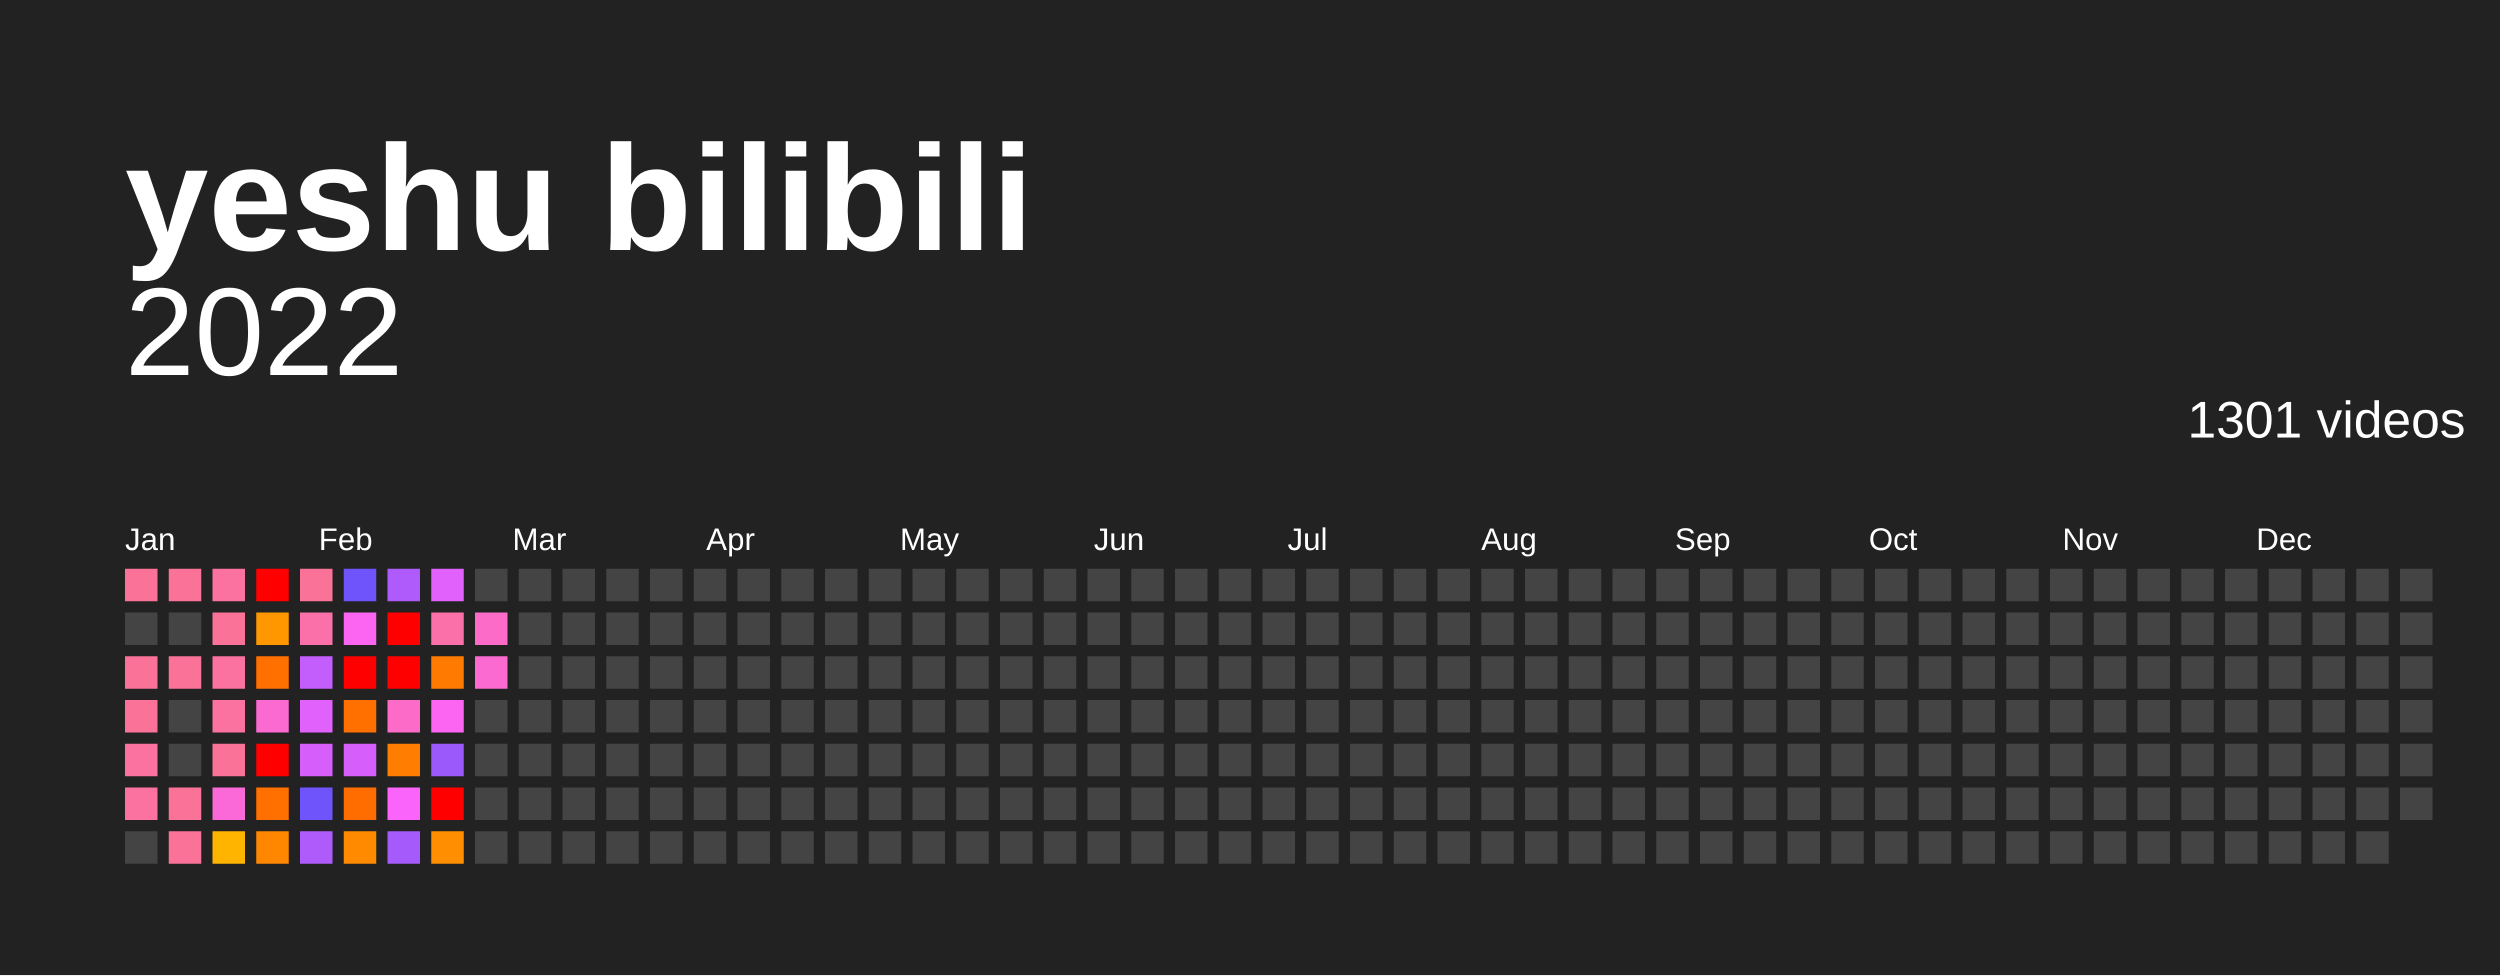
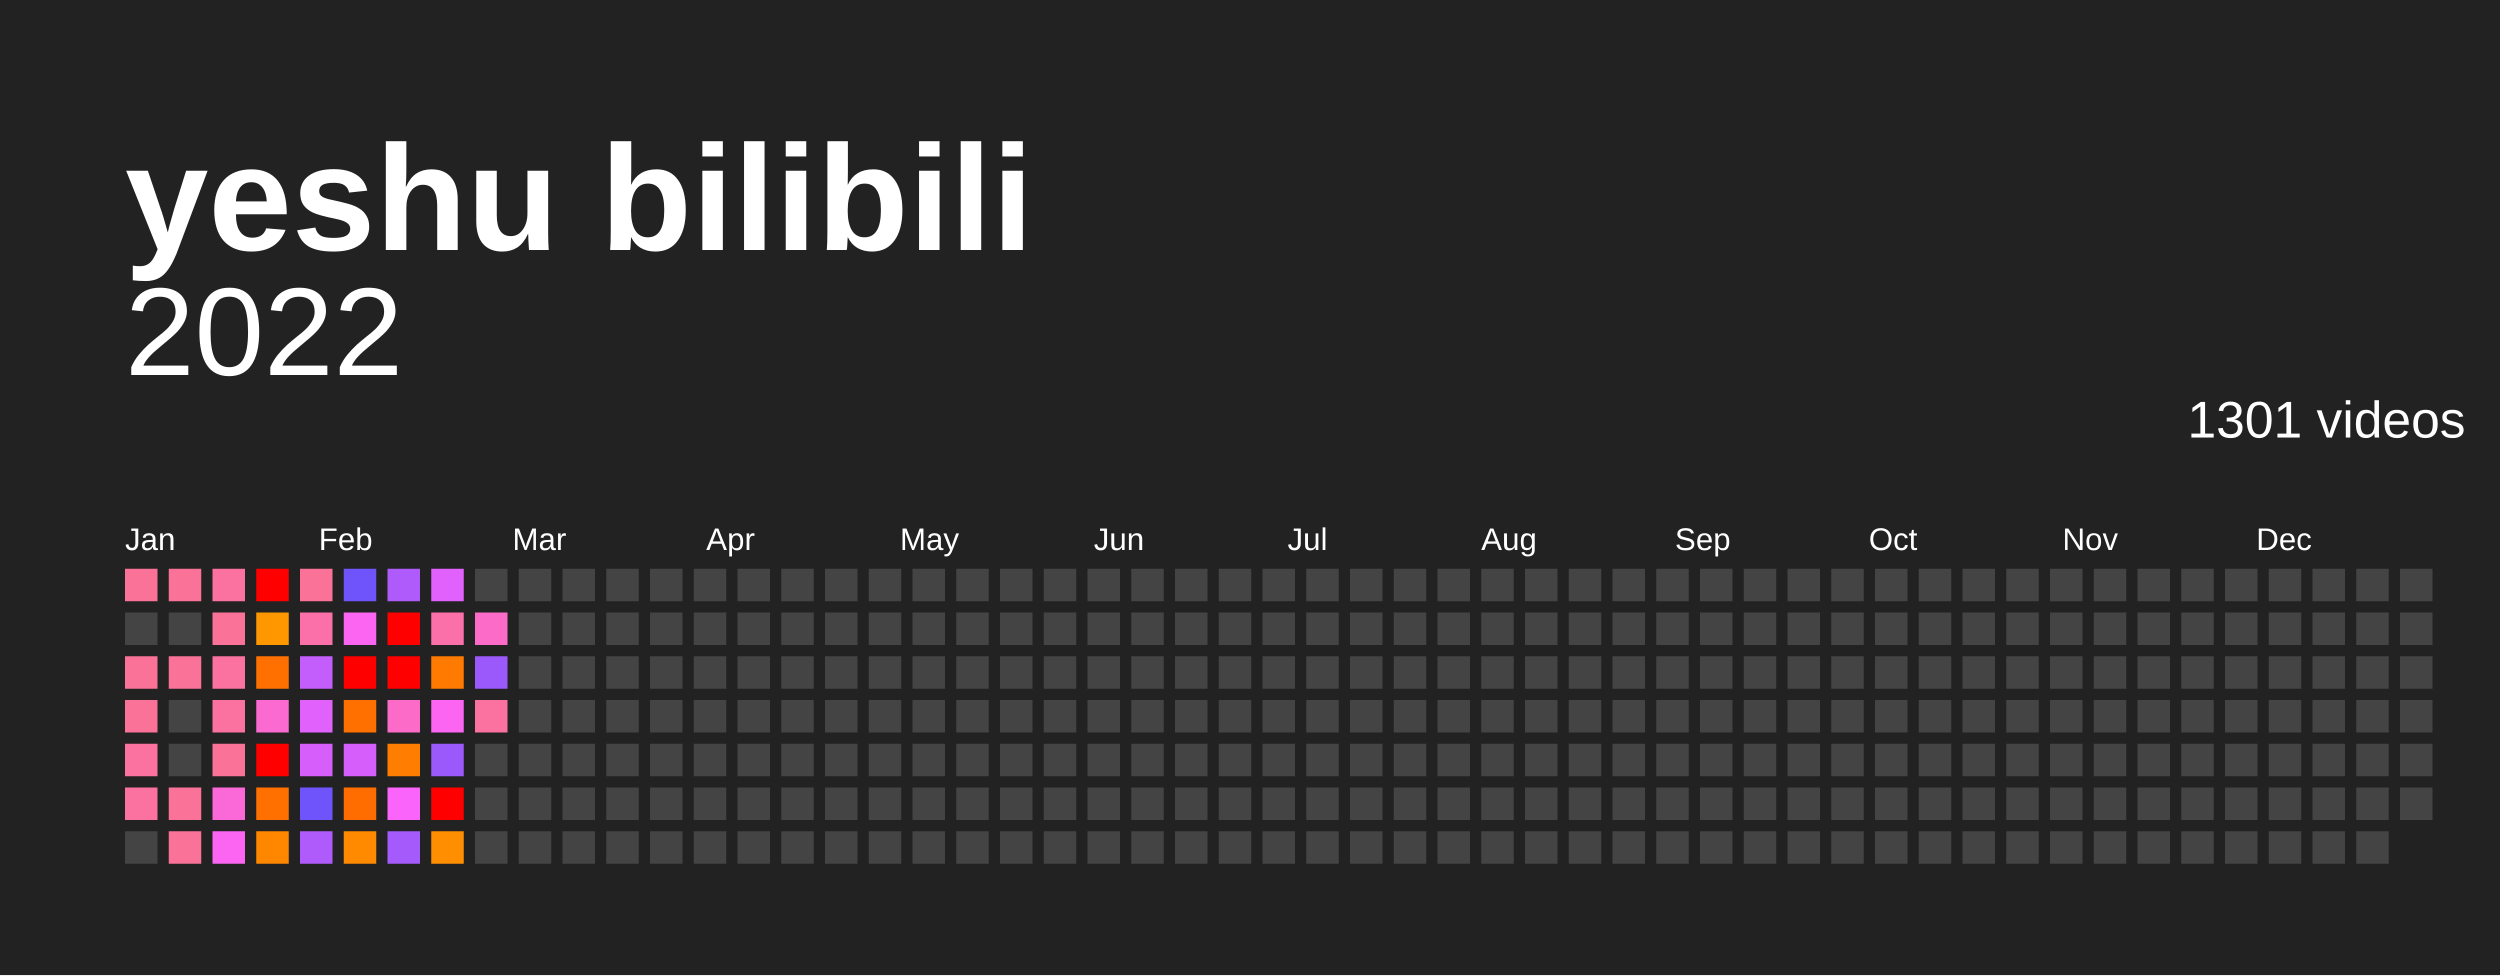
<svg xmlns="http://www.w3.org/2000/svg" baseProfile="full" height="78mm" version="1.1" viewBox="0,0,200,78" width="200mm">
  <defs />
  <rect fill="#222222" height="78" width="200" x="0" y="0" />
  <text fill="#FFFFFF" style="font-size:12px; font-family:Arial; font-weight:bold;" x="10" y="20">yeshu bilibili</text>
  <text alignment-baseline="hanging" fill="#FFFFFF" style="font-size:10.0px; font-family:Arial;" x="10" y="30">2022</text>
  <text alignment-baseline="hanging" fill="#FFFFFF" style="font-size:4.125px; font-family:Arial;" x="175" y="35">1301 videos</text>
  <text fill="#FFFFFF" style="font-size:2.5px; font-family:Arial" x="10.0" y="44">Jan</text>
  <text fill="#FFFFFF" style="font-size:2.5px; font-family:Arial" x="25.5" y="44">Feb</text>
  <text fill="#FFFFFF" style="font-size:2.5px; font-family:Arial" x="41.0" y="44">Mar</text>
  <text fill="#FFFFFF" style="font-size:2.5px; font-family:Arial" x="56.5" y="44">Apr</text>
  <text fill="#FFFFFF" style="font-size:2.5px; font-family:Arial" x="72.0" y="44">May</text>
  <text fill="#FFFFFF" style="font-size:2.5px; font-family:Arial" x="87.5" y="44">Jun</text>
  <text fill="#FFFFFF" style="font-size:2.5px; font-family:Arial" x="103.0" y="44">Jul</text>
  <text fill="#FFFFFF" style="font-size:2.5px; font-family:Arial" x="118.5" y="44">Aug</text>
  <text fill="#FFFFFF" style="font-size:2.5px; font-family:Arial" x="134.0" y="44">Sep</text>
  <text fill="#FFFFFF" style="font-size:2.5px; font-family:Arial" x="149.5" y="44">Oct</text>
  <text fill="#FFFFFF" style="font-size:2.5px; font-family:Arial" x="165.0" y="44">Nov</text>
  <text fill="#FFFFFF" style="font-size:2.5px; font-family:Arial" x="180.5" y="44">Dec</text>
  <rect fill="#fb7299" height="2.6" width="2.6" x="10.0" y="45.5" />
  <rect fill="#444444" height="2.6" width="2.6" x="10.0" y="49.0" />
  <rect fill="#fb7299" height="2.6" width="2.6" x="10.0" y="52.5" />
  <rect fill="#fb7299" height="2.6" width="2.6" x="10.0" y="56.0" />
  <rect fill="#fb71a0" height="2.6" width="2.6" x="10.0" y="59.5" />
  <rect fill="#fb71a0" height="2.6" width="2.6" x="10.0" y="63.0" />
  <rect fill="#444444" height="2.6" width="2.6" x="10.0" y="66.5" />
  <rect fill="#fb7299" height="2.6" width="2.6" x="13.5" y="45.5" />
  <rect fill="#444444" height="2.6" width="2.6" x="13.5" y="49.0" />
  <rect fill="#fb7299" height="2.6" width="2.6" x="13.5" y="52.5" />
  <rect fill="#444444" height="2.6" width="2.6" x="13.5" y="56.0" />
  <rect fill="#444444" height="2.6" width="2.6" x="13.5" y="59.5" />
  <rect fill="#fb7299" height="2.6" width="2.6" x="13.5" y="63.0" />
  <rect fill="#fb7299" height="2.6" width="2.6" x="13.5" y="66.5" />
  <rect fill="#fb71a0" height="2.6" width="2.6" x="17.0" y="45.5" />
  <rect fill="#fb7299" height="2.6" width="2.6" x="17.0" y="49.0" />
  <rect fill="#fb71a0" height="2.6" width="2.6" x="17.0" y="52.5" />
  <rect fill="#fb71a0" height="2.6" width="2.6" x="17.0" y="56.0" />
  <rect fill="#fb7299" height="2.6" width="2.6" x="17.0" y="59.5" />
  <rect fill="#fb69d8" height="2.6" width="2.6" x="17.0" y="63.0" />
-   <rect fill="#ffb500" height="2.6" width="2.6" x="17.0" y="66.5" />
+   <rect fill="#fb65f2" height="2.6" width="2.6" x="17.0" y="66.5" />
  <rect fill="red" height="2.6" width="2.6" x="20.5" y="45.5" />
  <rect fill="#ff9700" height="2.6" width="2.6" x="20.5" y="49.0" />
  <rect fill="#ff7000" height="2.6" width="2.6" x="20.5" y="52.5" />
  <rect fill="#fb6ad0" height="2.6" width="2.6" x="20.5" y="56.0" />
  <rect fill="red" height="2.6" width="2.6" x="20.5" y="59.5" />
  <rect fill="#ff7000" height="2.6" width="2.6" x="20.5" y="63.0" />
  <rect fill="#ff8700" height="2.6" width="2.6" x="20.5" y="66.5" />
  <rect fill="#fb7299" height="2.6" width="2.6" x="24.0" y="45.5" />
  <rect fill="#fb70a8" height="2.6" width="2.6" x="24.0" y="49.0" />
  <rect fill="#c35dfb" height="2.6" width="2.6" x="24.0" y="52.5" />
  <rect fill="#e061fb" height="2.6" width="2.6" x="24.0" y="56.0" />
  <rect fill="#d65ffb" height="2.6" width="2.6" x="24.0" y="59.5" />
  <rect fill="#7054fb" height="2.6" width="2.6" x="24.0" y="63.0" />
  <rect fill="#af5bfb" height="2.6" width="2.6" x="24.0" y="66.5" />
  <rect fill="#7054fb" height="2.6" width="2.6" x="27.5" y="45.5" />
  <rect fill="#fb65f2" height="2.6" width="2.6" x="27.5" y="49.0" />
  <rect fill="red" height="2.6" width="2.6" x="27.5" y="52.5" />
  <rect fill="#ff7000" height="2.6" width="2.6" x="27.5" y="56.0" />
  <rect fill="#d65ffb" height="2.6" width="2.6" x="27.5" y="59.5" />
  <rect fill="#ff6d00" height="2.6" width="2.6" x="27.5" y="63.0" />
  <rect fill="#ff8a00" height="2.6" width="2.6" x="27.5" y="66.5" />
  <rect fill="#af5bfb" height="2.6" width="2.6" x="31.0" y="45.5" />
  <rect fill="red" height="2.6" width="2.6" x="31.0" y="49.0" />
  <rect fill="red" height="2.6" width="2.6" x="31.0" y="52.5" />
  <rect fill="#fb6bc7" height="2.6" width="2.6" x="31.0" y="56.0" />
  <rect fill="#ff7d00" height="2.6" width="2.6" x="31.0" y="59.5" />
  <rect fill="#fb64fb" height="2.6" width="2.6" x="31.0" y="63.0" />
  <rect fill="#a55afb" height="2.6" width="2.6" x="31.0" y="66.5" />
  <rect fill="#e061fb" height="2.6" width="2.6" x="34.5" y="45.5" />
  <rect fill="#fb70a8" height="2.6" width="2.6" x="34.5" y="49.0" />
  <rect fill="#ff7a00" height="2.6" width="2.6" x="34.5" y="52.5" />
  <rect fill="#fb65f2" height="2.6" width="2.6" x="34.5" y="56.0" />
  <rect fill="#9b58fb" height="2.6" width="2.6" x="34.5" y="59.5" />
  <rect fill="red" height="2.6" width="2.6" x="34.5" y="63.0" />
  <rect fill="#ff8f00" height="2.6" width="2.6" x="34.5" y="66.5" />
  <rect fill="#444444" height="2.6" width="2.6" x="38.0" y="45.5" />
  <rect fill="#fb6bc7" height="2.6" width="2.6" x="38.0" y="49.0" />
-   <rect fill="#fb6ad0" height="2.6" width="2.6" x="38.0" y="52.5" />
-   <rect fill="#444444" height="2.6" width="2.6" x="38.0" y="56.0" />
+   <rect fill="#9b58fb" height="2.6" width="2.6" x="38.0" y="52.5" />
+   <rect fill="#fb71a0" height="2.6" width="2.6" x="38.0" y="56.0" />
  <rect fill="#444444" height="2.6" width="2.6" x="38.0" y="59.5" />
  <rect fill="#444444" height="2.6" width="2.6" x="38.0" y="63.0" />
  <rect fill="#444444" height="2.6" width="2.6" x="38.0" y="66.5" />
  <rect fill="#444444" height="2.6" width="2.6" x="41.5" y="45.5" />
  <rect fill="#444444" height="2.6" width="2.6" x="41.5" y="49.0" />
  <rect fill="#444444" height="2.6" width="2.6" x="41.5" y="52.5" />
  <rect fill="#444444" height="2.6" width="2.6" x="41.5" y="56.0" />
  <rect fill="#444444" height="2.6" width="2.6" x="41.5" y="59.5" />
  <rect fill="#444444" height="2.6" width="2.6" x="41.5" y="63.0" />
  <rect fill="#444444" height="2.6" width="2.6" x="41.5" y="66.5" />
  <rect fill="#444444" height="2.6" width="2.6" x="45.0" y="45.5" />
  <rect fill="#444444" height="2.6" width="2.6" x="45.0" y="49.0" />
  <rect fill="#444444" height="2.6" width="2.6" x="45.0" y="52.5" />
  <rect fill="#444444" height="2.6" width="2.6" x="45.0" y="56.0" />
  <rect fill="#444444" height="2.6" width="2.6" x="45.0" y="59.5" />
  <rect fill="#444444" height="2.6" width="2.6" x="45.0" y="63.0" />
  <rect fill="#444444" height="2.6" width="2.6" x="45.0" y="66.5" />
  <rect fill="#444444" height="2.6" width="2.6" x="48.5" y="45.5" />
  <rect fill="#444444" height="2.6" width="2.6" x="48.5" y="49.0" />
  <rect fill="#444444" height="2.6" width="2.6" x="48.5" y="52.5" />
  <rect fill="#444444" height="2.6" width="2.6" x="48.5" y="56.0" />
  <rect fill="#444444" height="2.6" width="2.6" x="48.5" y="59.5" />
  <rect fill="#444444" height="2.6" width="2.6" x="48.5" y="63.0" />
  <rect fill="#444444" height="2.6" width="2.6" x="48.5" y="66.5" />
  <rect fill="#444444" height="2.6" width="2.6" x="52.0" y="45.5" />
  <rect fill="#444444" height="2.6" width="2.6" x="52.0" y="49.0" />
  <rect fill="#444444" height="2.6" width="2.6" x="52.0" y="52.5" />
  <rect fill="#444444" height="2.6" width="2.6" x="52.0" y="56.0" />
  <rect fill="#444444" height="2.6" width="2.6" x="52.0" y="59.5" />
  <rect fill="#444444" height="2.6" width="2.6" x="52.0" y="63.0" />
  <rect fill="#444444" height="2.6" width="2.6" x="52.0" y="66.5" />
  <rect fill="#444444" height="2.6" width="2.6" x="55.5" y="45.5" />
  <rect fill="#444444" height="2.6" width="2.6" x="55.5" y="49.0" />
  <rect fill="#444444" height="2.6" width="2.6" x="55.5" y="52.5" />
  <rect fill="#444444" height="2.6" width="2.6" x="55.5" y="56.0" />
  <rect fill="#444444" height="2.6" width="2.6" x="55.5" y="59.5" />
  <rect fill="#444444" height="2.6" width="2.6" x="55.5" y="63.0" />
  <rect fill="#444444" height="2.6" width="2.6" x="55.5" y="66.5" />
  <rect fill="#444444" height="2.6" width="2.6" x="59.0" y="45.5" />
  <rect fill="#444444" height="2.6" width="2.6" x="59.0" y="49.0" />
  <rect fill="#444444" height="2.6" width="2.6" x="59.0" y="52.5" />
  <rect fill="#444444" height="2.6" width="2.6" x="59.0" y="56.0" />
  <rect fill="#444444" height="2.6" width="2.6" x="59.0" y="59.5" />
  <rect fill="#444444" height="2.6" width="2.6" x="59.0" y="63.0" />
  <rect fill="#444444" height="2.6" width="2.6" x="59.0" y="66.5" />
  <rect fill="#444444" height="2.6" width="2.6" x="62.5" y="45.5" />
  <rect fill="#444444" height="2.6" width="2.6" x="62.5" y="49.0" />
  <rect fill="#444444" height="2.6" width="2.6" x="62.5" y="52.5" />
  <rect fill="#444444" height="2.6" width="2.6" x="62.5" y="56.0" />
  <rect fill="#444444" height="2.6" width="2.6" x="62.5" y="59.5" />
  <rect fill="#444444" height="2.6" width="2.6" x="62.5" y="63.0" />
  <rect fill="#444444" height="2.6" width="2.6" x="62.5" y="66.5" />
  <rect fill="#444444" height="2.6" width="2.6" x="66.0" y="45.5" />
  <rect fill="#444444" height="2.6" width="2.6" x="66.0" y="49.0" />
  <rect fill="#444444" height="2.6" width="2.6" x="66.0" y="52.5" />
  <rect fill="#444444" height="2.6" width="2.6" x="66.0" y="56.0" />
  <rect fill="#444444" height="2.6" width="2.6" x="66.0" y="59.5" />
  <rect fill="#444444" height="2.6" width="2.6" x="66.0" y="63.0" />
  <rect fill="#444444" height="2.6" width="2.6" x="66.0" y="66.5" />
  <rect fill="#444444" height="2.6" width="2.6" x="69.5" y="45.5" />
  <rect fill="#444444" height="2.6" width="2.6" x="69.5" y="49.0" />
  <rect fill="#444444" height="2.6" width="2.6" x="69.5" y="52.5" />
  <rect fill="#444444" height="2.6" width="2.6" x="69.5" y="56.0" />
  <rect fill="#444444" height="2.6" width="2.6" x="69.5" y="59.5" />
  <rect fill="#444444" height="2.6" width="2.6" x="69.5" y="63.0" />
  <rect fill="#444444" height="2.6" width="2.6" x="69.5" y="66.5" />
  <rect fill="#444444" height="2.6" width="2.6" x="73.0" y="45.5" />
  <rect fill="#444444" height="2.6" width="2.6" x="73.0" y="49.0" />
  <rect fill="#444444" height="2.6" width="2.6" x="73.0" y="52.5" />
  <rect fill="#444444" height="2.6" width="2.6" x="73.0" y="56.0" />
  <rect fill="#444444" height="2.6" width="2.6" x="73.0" y="59.5" />
  <rect fill="#444444" height="2.6" width="2.6" x="73.0" y="63.0" />
  <rect fill="#444444" height="2.6" width="2.6" x="73.0" y="66.5" />
  <rect fill="#444444" height="2.6" width="2.6" x="76.5" y="45.5" />
  <rect fill="#444444" height="2.6" width="2.6" x="76.5" y="49.0" />
  <rect fill="#444444" height="2.6" width="2.6" x="76.5" y="52.5" />
  <rect fill="#444444" height="2.6" width="2.6" x="76.5" y="56.0" />
  <rect fill="#444444" height="2.6" width="2.6" x="76.5" y="59.5" />
  <rect fill="#444444" height="2.6" width="2.6" x="76.5" y="63.0" />
  <rect fill="#444444" height="2.6" width="2.6" x="76.5" y="66.5" />
  <rect fill="#444444" height="2.6" width="2.6" x="80.0" y="45.5" />
  <rect fill="#444444" height="2.6" width="2.6" x="80.0" y="49.0" />
  <rect fill="#444444" height="2.6" width="2.6" x="80.0" y="52.5" />
  <rect fill="#444444" height="2.6" width="2.6" x="80.0" y="56.0" />
  <rect fill="#444444" height="2.6" width="2.6" x="80.0" y="59.5" />
  <rect fill="#444444" height="2.6" width="2.6" x="80.0" y="63.0" />
  <rect fill="#444444" height="2.6" width="2.6" x="80.0" y="66.5" />
  <rect fill="#444444" height="2.6" width="2.6" x="83.5" y="45.5" />
  <rect fill="#444444" height="2.6" width="2.6" x="83.5" y="49.0" />
  <rect fill="#444444" height="2.6" width="2.6" x="83.5" y="52.5" />
  <rect fill="#444444" height="2.6" width="2.6" x="83.5" y="56.0" />
  <rect fill="#444444" height="2.6" width="2.6" x="83.5" y="59.5" />
  <rect fill="#444444" height="2.6" width="2.6" x="83.5" y="63.0" />
  <rect fill="#444444" height="2.6" width="2.6" x="83.5" y="66.5" />
  <rect fill="#444444" height="2.6" width="2.6" x="87.0" y="45.5" />
  <rect fill="#444444" height="2.6" width="2.6" x="87.0" y="49.0" />
  <rect fill="#444444" height="2.6" width="2.6" x="87.0" y="52.5" />
  <rect fill="#444444" height="2.6" width="2.6" x="87.0" y="56.0" />
  <rect fill="#444444" height="2.6" width="2.6" x="87.0" y="59.5" />
  <rect fill="#444444" height="2.6" width="2.6" x="87.0" y="63.0" />
  <rect fill="#444444" height="2.6" width="2.6" x="87.0" y="66.5" />
  <rect fill="#444444" height="2.6" width="2.6" x="90.5" y="45.5" />
  <rect fill="#444444" height="2.6" width="2.6" x="90.5" y="49.0" />
  <rect fill="#444444" height="2.6" width="2.6" x="90.5" y="52.5" />
  <rect fill="#444444" height="2.6" width="2.6" x="90.5" y="56.0" />
  <rect fill="#444444" height="2.6" width="2.6" x="90.5" y="59.5" />
  <rect fill="#444444" height="2.6" width="2.6" x="90.5" y="63.0" />
  <rect fill="#444444" height="2.6" width="2.6" x="90.5" y="66.5" />
  <rect fill="#444444" height="2.6" width="2.6" x="94.0" y="45.5" />
  <rect fill="#444444" height="2.6" width="2.6" x="94.0" y="49.0" />
  <rect fill="#444444" height="2.6" width="2.6" x="94.0" y="52.5" />
  <rect fill="#444444" height="2.6" width="2.6" x="94.0" y="56.0" />
  <rect fill="#444444" height="2.6" width="2.6" x="94.0" y="59.5" />
  <rect fill="#444444" height="2.6" width="2.6" x="94.0" y="63.0" />
  <rect fill="#444444" height="2.6" width="2.6" x="94.0" y="66.5" />
  <rect fill="#444444" height="2.6" width="2.6" x="97.5" y="45.5" />
  <rect fill="#444444" height="2.6" width="2.6" x="97.5" y="49.0" />
  <rect fill="#444444" height="2.6" width="2.6" x="97.5" y="52.5" />
  <rect fill="#444444" height="2.6" width="2.6" x="97.5" y="56.0" />
  <rect fill="#444444" height="2.6" width="2.6" x="97.5" y="59.5" />
  <rect fill="#444444" height="2.6" width="2.6" x="97.5" y="63.0" />
  <rect fill="#444444" height="2.6" width="2.6" x="97.5" y="66.5" />
  <rect fill="#444444" height="2.6" width="2.6" x="101.0" y="45.5" />
  <rect fill="#444444" height="2.6" width="2.6" x="101.0" y="49.0" />
  <rect fill="#444444" height="2.6" width="2.6" x="101.0" y="52.5" />
  <rect fill="#444444" height="2.6" width="2.6" x="101.0" y="56.0" />
  <rect fill="#444444" height="2.6" width="2.6" x="101.0" y="59.5" />
  <rect fill="#444444" height="2.6" width="2.6" x="101.0" y="63.0" />
  <rect fill="#444444" height="2.6" width="2.6" x="101.0" y="66.5" />
  <rect fill="#444444" height="2.6" width="2.6" x="104.5" y="45.5" />
  <rect fill="#444444" height="2.6" width="2.6" x="104.5" y="49.0" />
  <rect fill="#444444" height="2.6" width="2.6" x="104.5" y="52.5" />
  <rect fill="#444444" height="2.6" width="2.6" x="104.5" y="56.0" />
  <rect fill="#444444" height="2.6" width="2.6" x="104.5" y="59.5" />
  <rect fill="#444444" height="2.6" width="2.6" x="104.5" y="63.0" />
  <rect fill="#444444" height="2.6" width="2.6" x="104.5" y="66.5" />
  <rect fill="#444444" height="2.6" width="2.6" x="108.0" y="45.5" />
  <rect fill="#444444" height="2.6" width="2.6" x="108.0" y="49.0" />
  <rect fill="#444444" height="2.6" width="2.6" x="108.0" y="52.5" />
  <rect fill="#444444" height="2.6" width="2.6" x="108.0" y="56.0" />
  <rect fill="#444444" height="2.6" width="2.6" x="108.0" y="59.5" />
  <rect fill="#444444" height="2.6" width="2.6" x="108.0" y="63.0" />
  <rect fill="#444444" height="2.6" width="2.6" x="108.0" y="66.5" />
  <rect fill="#444444" height="2.6" width="2.6" x="111.5" y="45.5" />
  <rect fill="#444444" height="2.6" width="2.6" x="111.5" y="49.0" />
  <rect fill="#444444" height="2.6" width="2.6" x="111.5" y="52.5" />
  <rect fill="#444444" height="2.6" width="2.6" x="111.5" y="56.0" />
  <rect fill="#444444" height="2.6" width="2.6" x="111.5" y="59.5" />
  <rect fill="#444444" height="2.6" width="2.6" x="111.5" y="63.0" />
  <rect fill="#444444" height="2.6" width="2.6" x="111.5" y="66.5" />
  <rect fill="#444444" height="2.6" width="2.6" x="115.0" y="45.5" />
  <rect fill="#444444" height="2.6" width="2.6" x="115.0" y="49.0" />
  <rect fill="#444444" height="2.6" width="2.6" x="115.0" y="52.5" />
  <rect fill="#444444" height="2.6" width="2.6" x="115.0" y="56.0" />
  <rect fill="#444444" height="2.6" width="2.6" x="115.0" y="59.5" />
  <rect fill="#444444" height="2.6" width="2.6" x="115.0" y="63.0" />
  <rect fill="#444444" height="2.6" width="2.6" x="115.0" y="66.5" />
  <rect fill="#444444" height="2.6" width="2.6" x="118.5" y="45.5" />
  <rect fill="#444444" height="2.6" width="2.6" x="118.5" y="49.0" />
  <rect fill="#444444" height="2.6" width="2.6" x="118.5" y="52.5" />
  <rect fill="#444444" height="2.6" width="2.6" x="118.5" y="56.0" />
  <rect fill="#444444" height="2.6" width="2.6" x="118.5" y="59.5" />
  <rect fill="#444444" height="2.6" width="2.6" x="118.5" y="63.0" />
  <rect fill="#444444" height="2.6" width="2.6" x="118.5" y="66.5" />
  <rect fill="#444444" height="2.6" width="2.6" x="122.0" y="45.5" />
  <rect fill="#444444" height="2.6" width="2.6" x="122.0" y="49.0" />
  <rect fill="#444444" height="2.6" width="2.6" x="122.0" y="52.5" />
  <rect fill="#444444" height="2.6" width="2.6" x="122.0" y="56.0" />
  <rect fill="#444444" height="2.6" width="2.6" x="122.0" y="59.5" />
  <rect fill="#444444" height="2.6" width="2.6" x="122.0" y="63.0" />
  <rect fill="#444444" height="2.6" width="2.6" x="122.0" y="66.5" />
  <rect fill="#444444" height="2.6" width="2.6" x="125.5" y="45.5" />
  <rect fill="#444444" height="2.6" width="2.6" x="125.5" y="49.0" />
  <rect fill="#444444" height="2.6" width="2.6" x="125.5" y="52.5" />
  <rect fill="#444444" height="2.6" width="2.6" x="125.5" y="56.0" />
  <rect fill="#444444" height="2.6" width="2.6" x="125.5" y="59.5" />
  <rect fill="#444444" height="2.6" width="2.6" x="125.5" y="63.0" />
  <rect fill="#444444" height="2.6" width="2.6" x="125.5" y="66.5" />
  <rect fill="#444444" height="2.6" width="2.6" x="129.0" y="45.5" />
  <rect fill="#444444" height="2.6" width="2.6" x="129.0" y="49.0" />
  <rect fill="#444444" height="2.6" width="2.6" x="129.0" y="52.5" />
  <rect fill="#444444" height="2.6" width="2.6" x="129.0" y="56.0" />
  <rect fill="#444444" height="2.6" width="2.6" x="129.0" y="59.5" />
  <rect fill="#444444" height="2.6" width="2.6" x="129.0" y="63.0" />
  <rect fill="#444444" height="2.6" width="2.6" x="129.0" y="66.5" />
  <rect fill="#444444" height="2.6" width="2.6" x="132.5" y="45.5" />
  <rect fill="#444444" height="2.6" width="2.6" x="132.5" y="49.0" />
  <rect fill="#444444" height="2.6" width="2.6" x="132.5" y="52.5" />
  <rect fill="#444444" height="2.6" width="2.6" x="132.5" y="56.0" />
  <rect fill="#444444" height="2.6" width="2.6" x="132.5" y="59.5" />
  <rect fill="#444444" height="2.6" width="2.6" x="132.5" y="63.0" />
  <rect fill="#444444" height="2.6" width="2.6" x="132.5" y="66.5" />
  <rect fill="#444444" height="2.6" width="2.6" x="136.0" y="45.5" />
  <rect fill="#444444" height="2.6" width="2.6" x="136.0" y="49.0" />
  <rect fill="#444444" height="2.6" width="2.6" x="136.0" y="52.5" />
  <rect fill="#444444" height="2.6" width="2.6" x="136.0" y="56.0" />
  <rect fill="#444444" height="2.6" width="2.6" x="136.0" y="59.5" />
  <rect fill="#444444" height="2.6" width="2.6" x="136.0" y="63.0" />
  <rect fill="#444444" height="2.6" width="2.6" x="136.0" y="66.5" />
  <rect fill="#444444" height="2.6" width="2.6" x="139.5" y="45.5" />
  <rect fill="#444444" height="2.6" width="2.6" x="139.5" y="49.0" />
  <rect fill="#444444" height="2.6" width="2.6" x="139.5" y="52.5" />
  <rect fill="#444444" height="2.6" width="2.6" x="139.5" y="56.0" />
  <rect fill="#444444" height="2.6" width="2.6" x="139.5" y="59.5" />
  <rect fill="#444444" height="2.6" width="2.6" x="139.5" y="63.0" />
  <rect fill="#444444" height="2.6" width="2.6" x="139.5" y="66.5" />
  <rect fill="#444444" height="2.6" width="2.6" x="143.0" y="45.5" />
  <rect fill="#444444" height="2.6" width="2.6" x="143.0" y="49.0" />
  <rect fill="#444444" height="2.6" width="2.6" x="143.0" y="52.5" />
  <rect fill="#444444" height="2.6" width="2.6" x="143.0" y="56.0" />
  <rect fill="#444444" height="2.6" width="2.6" x="143.0" y="59.5" />
  <rect fill="#444444" height="2.6" width="2.6" x="143.0" y="63.0" />
  <rect fill="#444444" height="2.6" width="2.6" x="143.0" y="66.5" />
  <rect fill="#444444" height="2.6" width="2.6" x="146.5" y="45.5" />
  <rect fill="#444444" height="2.6" width="2.6" x="146.5" y="49.0" />
  <rect fill="#444444" height="2.6" width="2.6" x="146.5" y="52.5" />
  <rect fill="#444444" height="2.6" width="2.6" x="146.5" y="56.0" />
  <rect fill="#444444" height="2.6" width="2.6" x="146.5" y="59.5" />
  <rect fill="#444444" height="2.6" width="2.6" x="146.5" y="63.0" />
  <rect fill="#444444" height="2.6" width="2.6" x="146.5" y="66.5" />
  <rect fill="#444444" height="2.6" width="2.6" x="150.0" y="45.5" />
  <rect fill="#444444" height="2.6" width="2.6" x="150.0" y="49.0" />
  <rect fill="#444444" height="2.6" width="2.6" x="150.0" y="52.5" />
  <rect fill="#444444" height="2.6" width="2.6" x="150.0" y="56.0" />
  <rect fill="#444444" height="2.6" width="2.6" x="150.0" y="59.5" />
  <rect fill="#444444" height="2.6" width="2.6" x="150.0" y="63.0" />
  <rect fill="#444444" height="2.6" width="2.6" x="150.0" y="66.5" />
  <rect fill="#444444" height="2.6" width="2.6" x="153.5" y="45.5" />
  <rect fill="#444444" height="2.6" width="2.6" x="153.5" y="49.0" />
  <rect fill="#444444" height="2.6" width="2.6" x="153.5" y="52.5" />
  <rect fill="#444444" height="2.6" width="2.6" x="153.5" y="56.0" />
  <rect fill="#444444" height="2.6" width="2.6" x="153.5" y="59.5" />
  <rect fill="#444444" height="2.6" width="2.6" x="153.5" y="63.0" />
  <rect fill="#444444" height="2.6" width="2.6" x="153.5" y="66.5" />
  <rect fill="#444444" height="2.6" width="2.6" x="157.0" y="45.5" />
  <rect fill="#444444" height="2.6" width="2.6" x="157.0" y="49.0" />
  <rect fill="#444444" height="2.6" width="2.6" x="157.0" y="52.5" />
  <rect fill="#444444" height="2.6" width="2.6" x="157.0" y="56.0" />
  <rect fill="#444444" height="2.6" width="2.6" x="157.0" y="59.5" />
  <rect fill="#444444" height="2.6" width="2.6" x="157.0" y="63.0" />
  <rect fill="#444444" height="2.6" width="2.6" x="157.0" y="66.5" />
  <rect fill="#444444" height="2.6" width="2.6" x="160.5" y="45.5" />
  <rect fill="#444444" height="2.6" width="2.6" x="160.5" y="49.0" />
  <rect fill="#444444" height="2.6" width="2.6" x="160.5" y="52.5" />
  <rect fill="#444444" height="2.6" width="2.6" x="160.5" y="56.0" />
  <rect fill="#444444" height="2.6" width="2.6" x="160.5" y="59.5" />
  <rect fill="#444444" height="2.6" width="2.6" x="160.5" y="63.0" />
  <rect fill="#444444" height="2.6" width="2.6" x="160.5" y="66.5" />
  <rect fill="#444444" height="2.6" width="2.6" x="164.0" y="45.5" />
  <rect fill="#444444" height="2.6" width="2.6" x="164.0" y="49.0" />
  <rect fill="#444444" height="2.6" width="2.6" x="164.0" y="52.5" />
  <rect fill="#444444" height="2.6" width="2.6" x="164.0" y="56.0" />
  <rect fill="#444444" height="2.6" width="2.6" x="164.0" y="59.5" />
  <rect fill="#444444" height="2.6" width="2.6" x="164.0" y="63.0" />
  <rect fill="#444444" height="2.6" width="2.6" x="164.0" y="66.5" />
  <rect fill="#444444" height="2.6" width="2.6" x="167.5" y="45.5" />
  <rect fill="#444444" height="2.6" width="2.6" x="167.5" y="49.0" />
  <rect fill="#444444" height="2.6" width="2.6" x="167.5" y="52.5" />
  <rect fill="#444444" height="2.6" width="2.6" x="167.5" y="56.0" />
  <rect fill="#444444" height="2.6" width="2.6" x="167.5" y="59.5" />
  <rect fill="#444444" height="2.6" width="2.6" x="167.5" y="63.0" />
  <rect fill="#444444" height="2.6" width="2.6" x="167.5" y="66.5" />
  <rect fill="#444444" height="2.6" width="2.6" x="171.0" y="45.5" />
  <rect fill="#444444" height="2.6" width="2.6" x="171.0" y="49.0" />
  <rect fill="#444444" height="2.6" width="2.6" x="171.0" y="52.5" />
  <rect fill="#444444" height="2.6" width="2.6" x="171.0" y="56.0" />
  <rect fill="#444444" height="2.6" width="2.6" x="171.0" y="59.5" />
  <rect fill="#444444" height="2.6" width="2.6" x="171.0" y="63.0" />
  <rect fill="#444444" height="2.6" width="2.6" x="171.0" y="66.5" />
  <rect fill="#444444" height="2.6" width="2.6" x="174.5" y="45.5" />
  <rect fill="#444444" height="2.6" width="2.6" x="174.5" y="49.0" />
  <rect fill="#444444" height="2.6" width="2.6" x="174.5" y="52.5" />
  <rect fill="#444444" height="2.6" width="2.6" x="174.5" y="56.0" />
  <rect fill="#444444" height="2.6" width="2.6" x="174.5" y="59.5" />
  <rect fill="#444444" height="2.6" width="2.6" x="174.5" y="63.0" />
  <rect fill="#444444" height="2.6" width="2.6" x="174.5" y="66.5" />
  <rect fill="#444444" height="2.6" width="2.6" x="178.0" y="45.5" />
  <rect fill="#444444" height="2.6" width="2.6" x="178.0" y="49.0" />
  <rect fill="#444444" height="2.6" width="2.6" x="178.0" y="52.5" />
  <rect fill="#444444" height="2.6" width="2.6" x="178.0" y="56.0" />
  <rect fill="#444444" height="2.6" width="2.6" x="178.0" y="59.5" />
  <rect fill="#444444" height="2.6" width="2.6" x="178.0" y="63.0" />
  <rect fill="#444444" height="2.6" width="2.6" x="178.0" y="66.5" />
  <rect fill="#444444" height="2.6" width="2.6" x="181.5" y="45.5" />
  <rect fill="#444444" height="2.6" width="2.6" x="181.5" y="49.0" />
  <rect fill="#444444" height="2.6" width="2.6" x="181.5" y="52.5" />
  <rect fill="#444444" height="2.6" width="2.6" x="181.5" y="56.0" />
  <rect fill="#444444" height="2.6" width="2.6" x="181.5" y="59.5" />
  <rect fill="#444444" height="2.6" width="2.6" x="181.5" y="63.0" />
  <rect fill="#444444" height="2.6" width="2.6" x="181.5" y="66.5" />
  <rect fill="#444444" height="2.6" width="2.6" x="185.0" y="45.5" />
  <rect fill="#444444" height="2.6" width="2.6" x="185.0" y="49.0" />
  <rect fill="#444444" height="2.6" width="2.6" x="185.0" y="52.5" />
  <rect fill="#444444" height="2.6" width="2.6" x="185.0" y="56.0" />
  <rect fill="#444444" height="2.6" width="2.6" x="185.0" y="59.5" />
  <rect fill="#444444" height="2.6" width="2.6" x="185.0" y="63.0" />
  <rect fill="#444444" height="2.6" width="2.6" x="185.0" y="66.5" />
  <rect fill="#444444" height="2.6" width="2.6" x="188.5" y="45.5" />
  <rect fill="#444444" height="2.6" width="2.6" x="188.5" y="49.0" />
  <rect fill="#444444" height="2.6" width="2.6" x="188.5" y="52.5" />
  <rect fill="#444444" height="2.6" width="2.6" x="188.5" y="56.0" />
  <rect fill="#444444" height="2.6" width="2.6" x="188.5" y="59.5" />
  <rect fill="#444444" height="2.6" width="2.6" x="188.5" y="63.0" />
  <rect fill="#444444" height="2.6" width="2.6" x="188.5" y="66.5" />
  <rect fill="#444444" height="2.6" width="2.6" x="192.0" y="45.5" />
  <rect fill="#444444" height="2.6" width="2.6" x="192.0" y="49.0" />
  <rect fill="#444444" height="2.6" width="2.6" x="192.0" y="52.5" />
  <rect fill="#444444" height="2.6" width="2.6" x="192.0" y="56.0" />
  <rect fill="#444444" height="2.6" width="2.6" x="192.0" y="59.5" />
  <rect fill="#444444" height="2.6" width="2.6" x="192.0" y="63.0" />
</svg>
